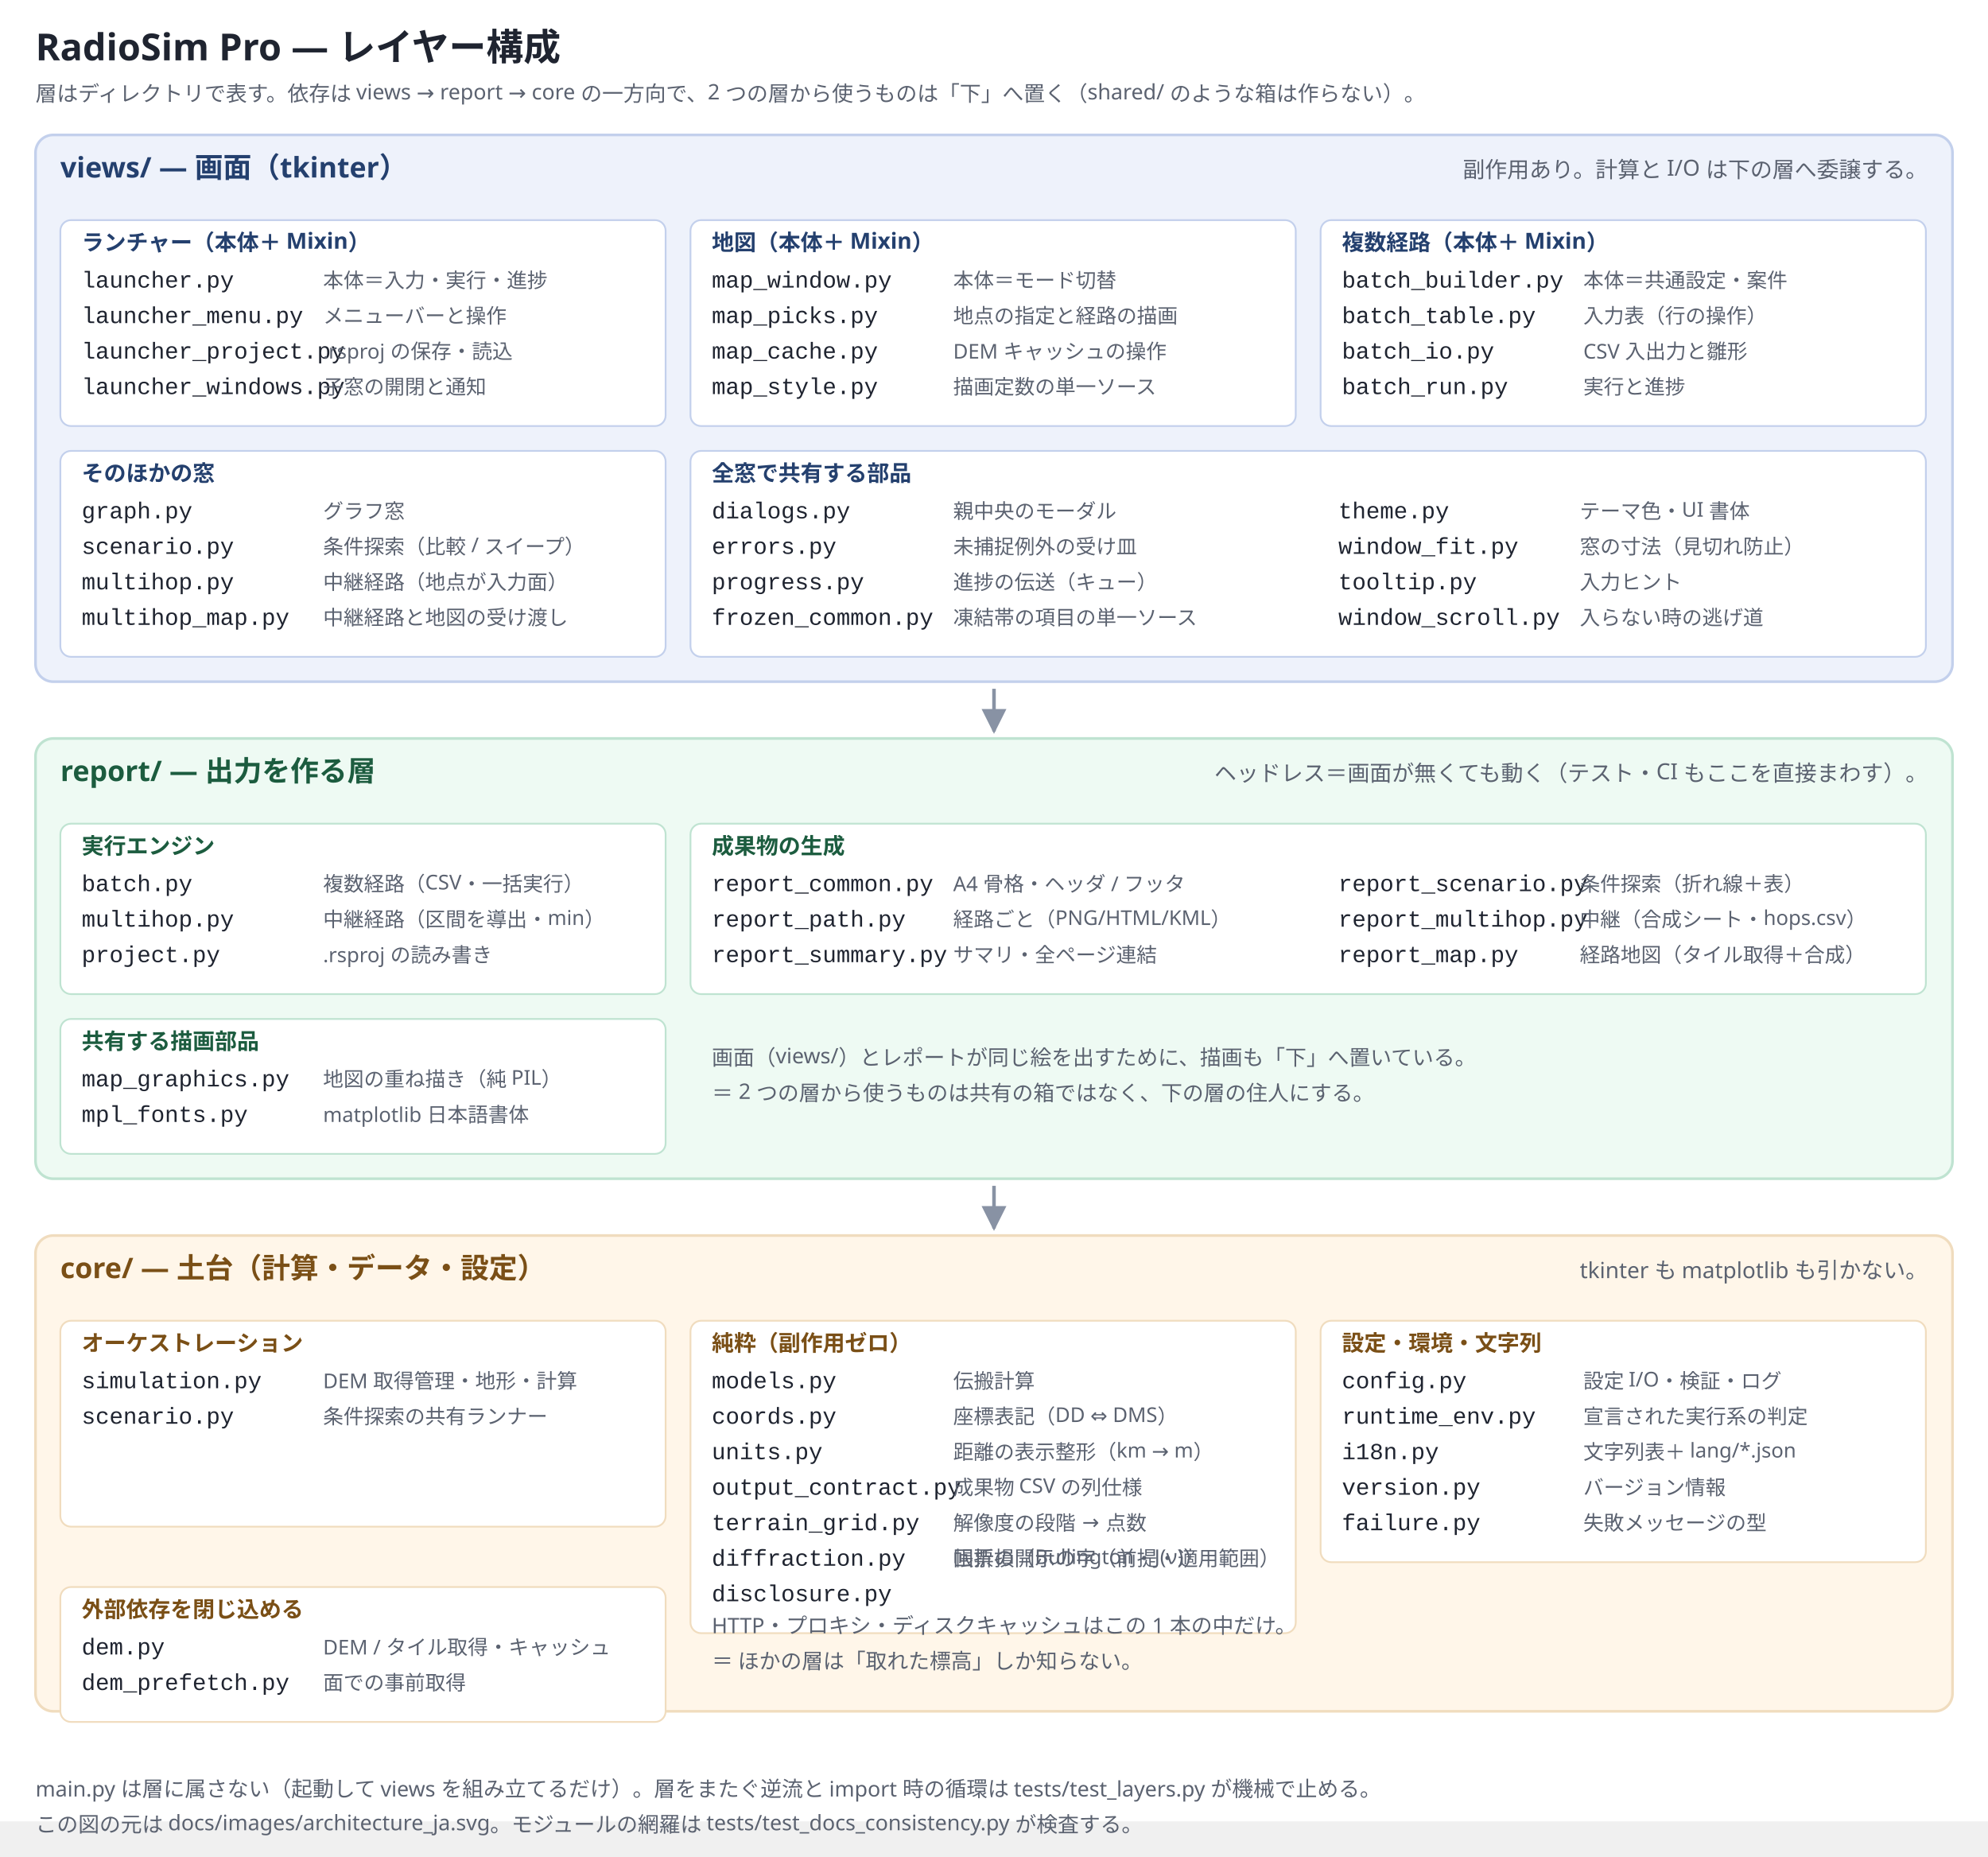
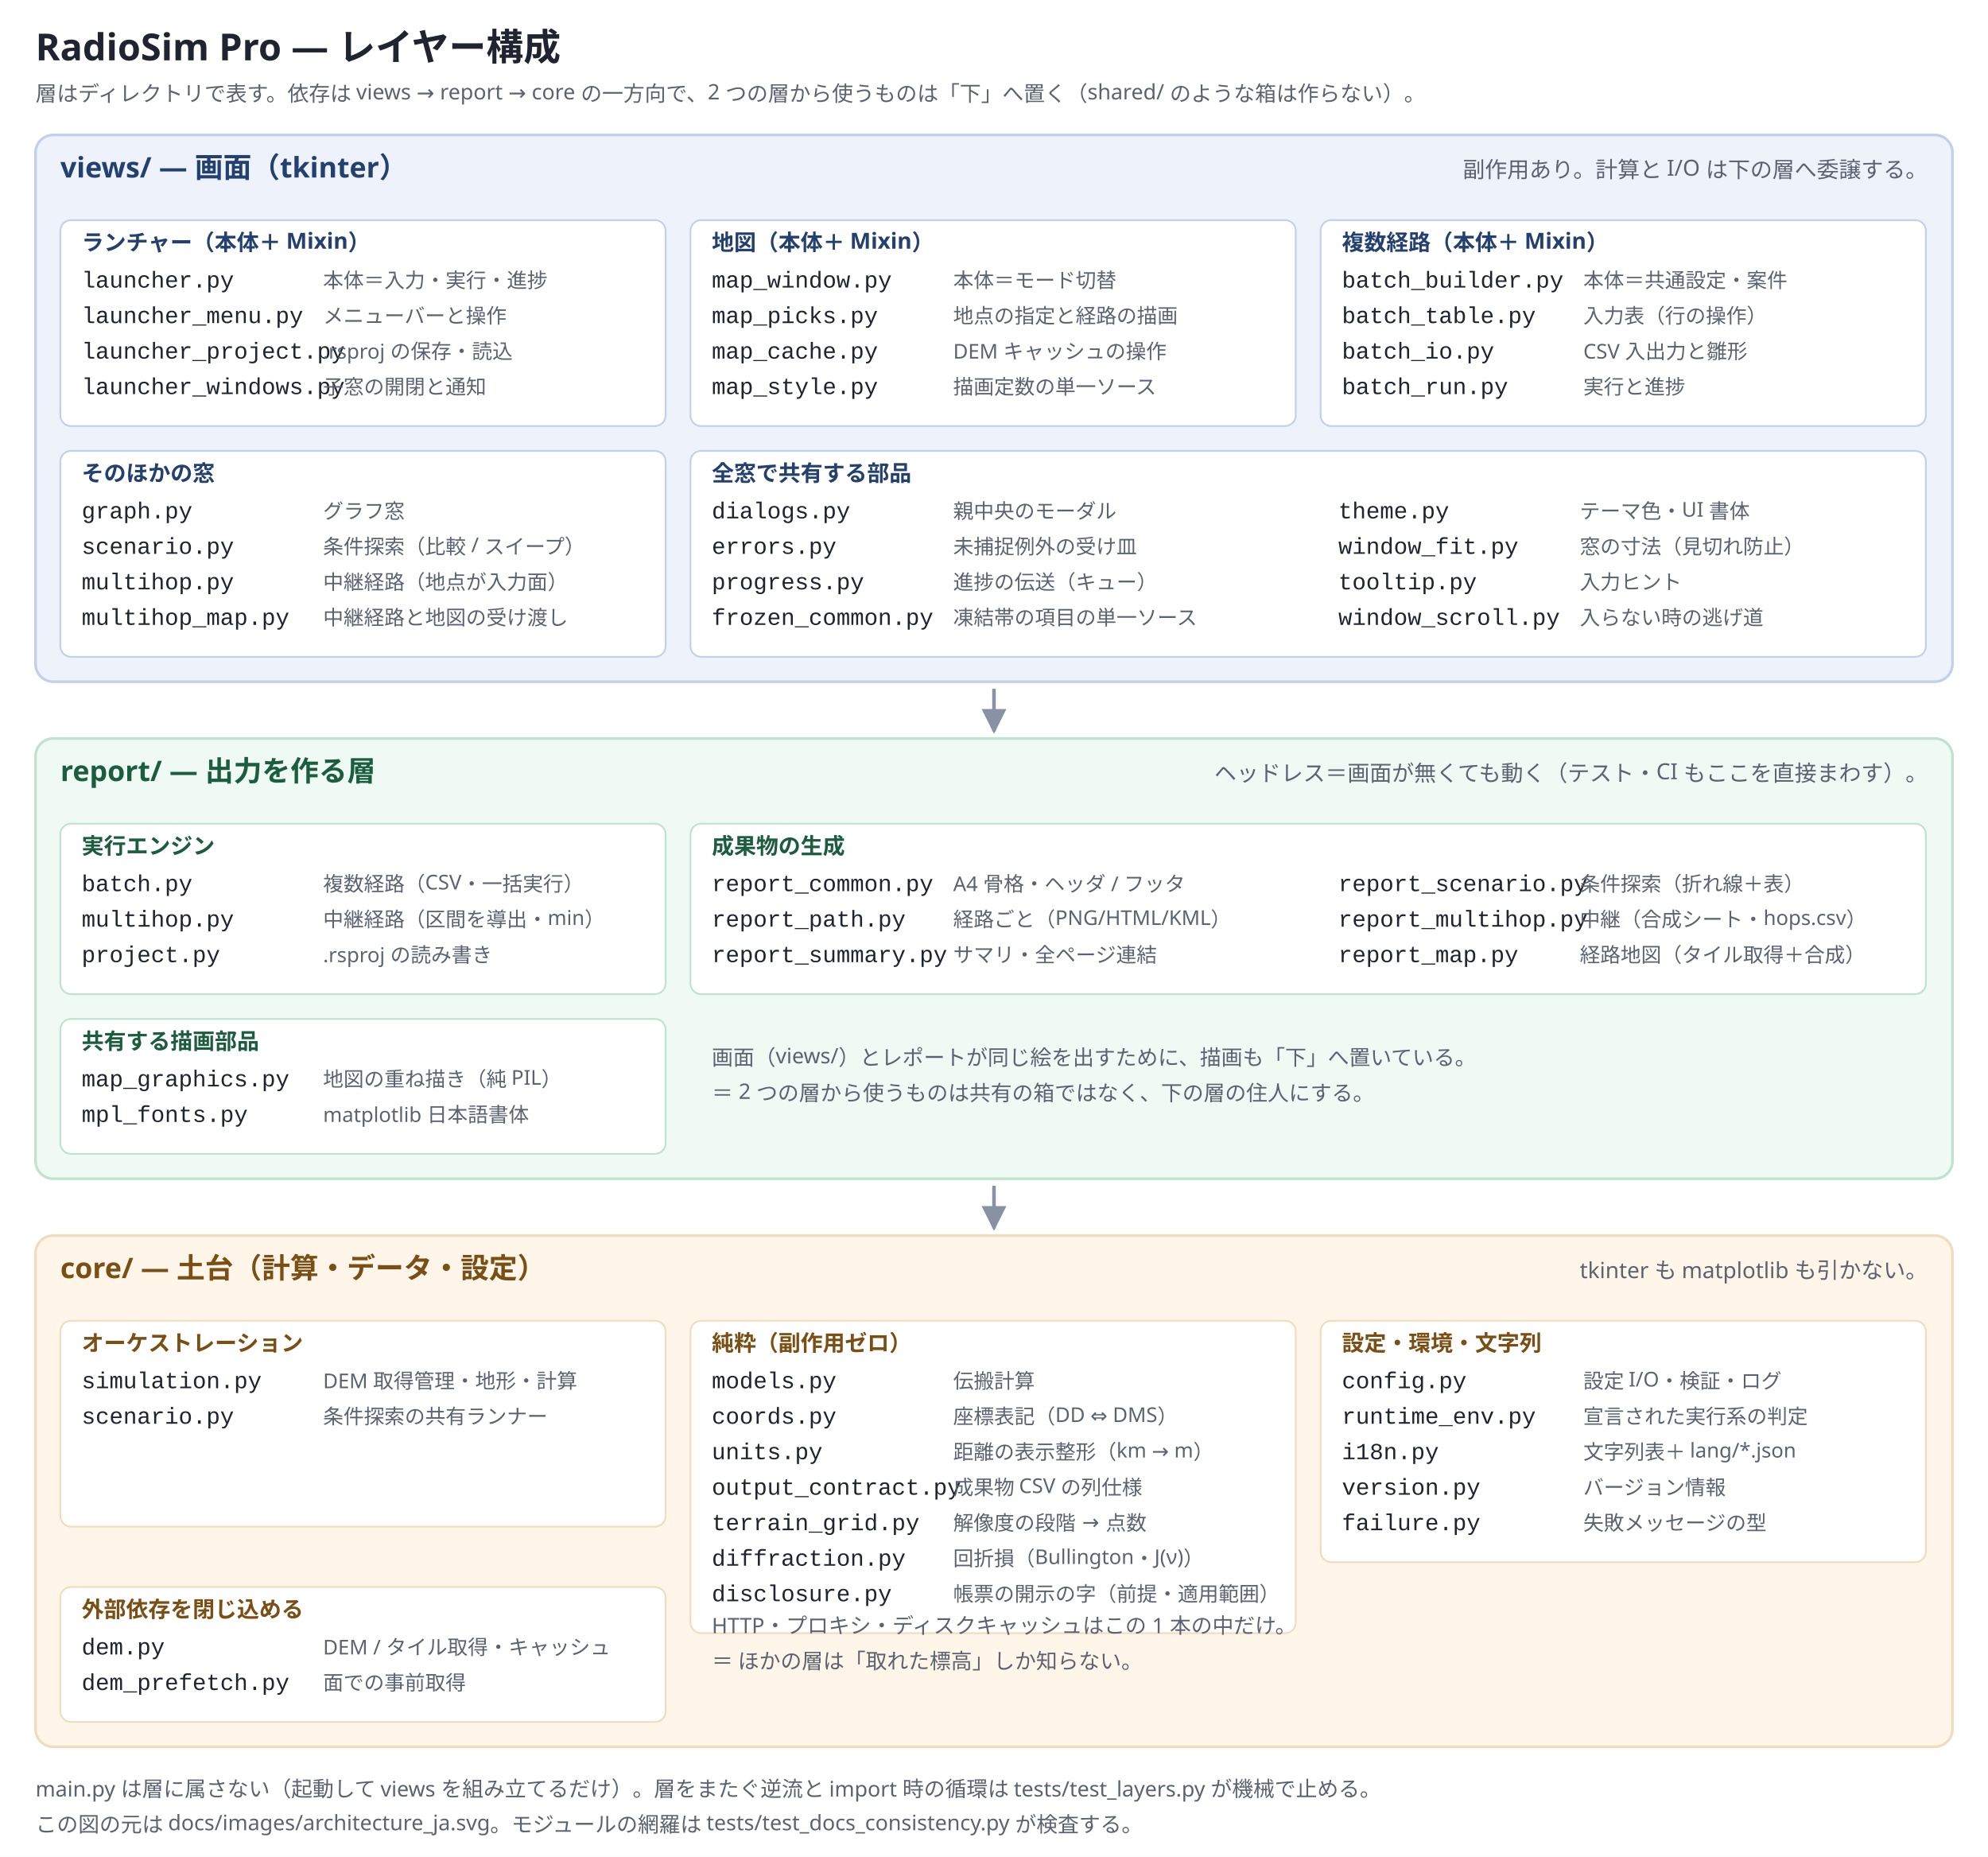
<svg xmlns="http://www.w3.org/2000/svg" viewBox="0 0 1120 1046" width="1120" height="1046" role="img" aria-labelledby="ttl desc" font-family="'BIZ UDPGothic','Meiryo','Yu Gothic','Hiragino Sans',sans-serif">
  <defs>
    <marker id="ar" viewBox="0 0 10 10" refX="9" refY="5" markerWidth="7" markerHeight="7" orient="auto-start-reverse">
      <path d="M0,0 L10,5 L0,10 z" fill="#8892a4" />
    </marker>
    <style>
      .band  { stroke-width:1.5 }
      .card  { fill:#ffffff; stroke-width:1 }
      .lname { font-size:16px; font-weight:700 }
      .lrule { font-size:12.5px; fill:#5b6270 }
      .ctitle{ font-size:12.5px; font-weight:700 }
      .mod   { font-size:13px; font-family:Consolas,'Courier New',monospace; fill:#1f2430 }
      .role  { font-size:11.5px; fill:#5b6270 }
      .note  { font-size:12px; fill:#5b6270 }
      .arrow { stroke:#8892a4; stroke-width:2; marker-end:url(#ar) }
    </style>
  </defs>
-   <rect width="1120" height="1026" fill="#ffffff" />
+   <rect width="1120" height="1046" fill="#ffffff" />
  <text x="20" y="34" font-size="21" font-weight="700" fill="#1f2430">RadioSim Pro — レイヤー構成</text>
  <text x="20" y="57" class="note">層はディレクトリで表す。依存は views → report → core の一方向で、2 つの層から使うものは「下」へ置く（shared/ のような箱は作らない）。</text>
  <rect class="band" x="20" y="76" width="1080" height="308" rx="10" fill="#eef2fb" stroke="#c3d0ec" />
  <text x="34" y="100" class="lname" fill="#24406e">views/ — 画面（tkinter）</text>
  <text x="1086" y="100" class="lrule" text-anchor="end">副作用あり。計算と I/O は下の層へ委譲する。</text>
  <g>
    <rect class="card" x="34" y="124" width="341" height="116" rx="6" stroke="#c3d0ec" />
    <text x="46" y="141" class="ctitle" fill="#24406e">ランチャー（本体＋ Mixin）</text>
    <text x="46" y="162" class="mod">launcher.py</text>
    <text x="182" y="162" class="role">本体＝入力・実行・進捗</text>
    <text x="46" y="182" class="mod">launcher_menu.py</text>
    <text x="182" y="182" class="role">メニューバーと操作</text>
    <text x="46" y="202" class="mod">launcher_project.py</text>
    <text x="182" y="202" class="role">.rsproj の保存・読込</text>
    <text x="46" y="222" class="mod">launcher_windows.py</text>
    <text x="182" y="222" class="role">子窓の開閉と通知</text>
    <rect class="card" x="389" y="124" width="341" height="116" rx="6" stroke="#c3d0ec" />
    <text x="401" y="141" class="ctitle" fill="#24406e">地図（本体＋ Mixin）</text>
    <text x="401" y="162" class="mod">map_window.py</text>
    <text x="537" y="162" class="role">本体＝モード切替</text>
    <text x="401" y="182" class="mod">map_picks.py</text>
    <text x="537" y="182" class="role">地点の指定と経路の描画</text>
    <text x="401" y="202" class="mod">map_cache.py</text>
    <text x="537" y="202" class="role">DEM キャッシュの操作</text>
    <text x="401" y="222" class="mod">map_style.py</text>
    <text x="537" y="222" class="role">描画定数の単一ソース</text>
    <rect class="card" x="744" y="124" width="341" height="116" rx="6" stroke="#c3d0ec" />
    <text x="756" y="141" class="ctitle" fill="#24406e">複数経路（本体＋ Mixin）</text>
    <text x="756" y="162" class="mod">batch_builder.py</text>
    <text x="892" y="162" class="role">本体＝共通設定・案件</text>
    <text x="756" y="182" class="mod">batch_table.py</text>
    <text x="892" y="182" class="role">入力表（行の操作）</text>
    <text x="756" y="202" class="mod">batch_io.py</text>
    <text x="892" y="202" class="role">CSV 入出力と雛形</text>
    <text x="756" y="222" class="mod">batch_run.py</text>
    <text x="892" y="222" class="role">実行と進捗</text>
  </g>
  <g>
    <rect class="card" x="34" y="254" width="341" height="116" rx="6" stroke="#c3d0ec" />
    <text x="46" y="271" class="ctitle" fill="#24406e">そのほかの窓</text>
    <text x="46" y="292" class="mod">graph.py</text>
    <text x="182" y="292" class="role">グラフ窓</text>
    <text x="46" y="312" class="mod">scenario.py</text>
    <text x="182" y="312" class="role">条件探索（比較 / スイープ）</text>
    <text x="46" y="332" class="mod">multihop.py</text>
    <text x="182" y="332" class="role">中継経路（地点が入力面）</text>
    <text x="46" y="352" class="mod">multihop_map.py</text>
    <text x="182" y="352" class="role">中継経路と地図の受け渡し</text>
    <rect class="card" x="389" y="254" width="696" height="116" rx="6" stroke="#c3d0ec" />
    <text x="401" y="271" class="ctitle" fill="#24406e">全窓で共有する部品</text>
    <text x="401" y="292" class="mod">dialogs.py</text>
    <text x="537" y="292" class="role">親中央のモーダル</text>
    <text x="401" y="312" class="mod">errors.py</text>
    <text x="537" y="312" class="role">未捕捉例外の受け皿</text>
    <text x="401" y="332" class="mod">progress.py</text>
    <text x="537" y="332" class="role">進捗の伝送（キュー）</text>
    <text x="401" y="352" class="mod">frozen_common.py</text>
    <text x="537" y="352" class="role">凍結帯の項目の単一ソース</text>
    <text x="754" y="292" class="mod">theme.py</text>
    <text x="890" y="292" class="role">テーマ色・UI 書体</text>
    <text x="754" y="312" class="mod">window_fit.py</text>
    <text x="890" y="312" class="role">窓の寸法（見切れ防止）</text>
    <text x="754" y="332" class="mod">tooltip.py</text>
    <text x="890" y="332" class="role">入力ヒント</text>
    <text x="754" y="352" class="mod">window_scroll.py</text>
    <text x="890" y="352" class="role">入らない時の逃げ道</text>
  </g>
  <line class="arrow" x1="560" y1="388" x2="560" y2="412" />
  <rect class="band" x="20" y="416" width="1080" height="248" rx="10" fill="#eefaf3" stroke="#bfe3d1" />
  <text x="34" y="440" class="lname" fill="#1c5c3f">report/ — 出力を作る層</text>
  <text x="1086" y="440" class="lrule" text-anchor="end">ヘッドレス＝画面が無くても動く（テスト・CI もここを直接まわす）。</text>
  <g>
    <rect class="card" x="34" y="464" width="341" height="96" rx="6" stroke="#bfe3d1" />
    <text x="46" y="481" class="ctitle" fill="#1c5c3f">実行エンジン</text>
    <text x="46" y="502" class="mod">batch.py</text>
    <text x="182" y="502" class="role">複数経路（CSV・一括実行）</text>
    <text x="46" y="522" class="mod">multihop.py</text>
    <text x="182" y="522" class="role">中継経路（区間を導出・min）</text>
    <text x="46" y="542" class="mod">project.py</text>
    <text x="182" y="542" class="role">.rsproj の読み書き</text>
    <rect class="card" x="389" y="464" width="696" height="96" rx="6" stroke="#bfe3d1" />
    <text x="401" y="481" class="ctitle" fill="#1c5c3f">成果物の生成</text>
    <text x="401" y="502" class="mod">report_common.py</text>
    <text x="537" y="502" class="role">A4 骨格・ヘッダ / フッタ</text>
    <text x="401" y="522" class="mod">report_path.py</text>
    <text x="537" y="522" class="role">経路ごと（PNG/HTML/KML）</text>
    <text x="401" y="542" class="mod">report_summary.py</text>
    <text x="537" y="542" class="role">サマリ・全ページ連結</text>
    <text x="754" y="502" class="mod">report_scenario.py</text>
    <text x="890" y="502" class="role">条件探索（折れ線＋表）</text>
    <text x="754" y="522" class="mod">report_multihop.py</text>
    <text x="890" y="522" class="role">中継（合成シート・hops.csv）</text>
    <text x="754" y="542" class="mod">report_map.py</text>
    <text x="890" y="542" class="role">経路地図（タイル取得＋合成）</text>
  </g>
  <g>
    <rect class="card" x="34" y="574" width="341" height="76" rx="6" stroke="#bfe3d1" />
    <text x="46" y="591" class="ctitle" fill="#1c5c3f">共有する描画部品</text>
    <text x="46" y="612" class="mod">map_graphics.py</text>
    <text x="182" y="612" class="role">地図の重ね描き（純 PIL）</text>
    <text x="46" y="632" class="mod">mpl_fonts.py</text>
    <text x="182" y="632" class="role">matplotlib 日本語書体</text>
    <text x="401" y="600" class="note">画面（views/）とレポートが同じ絵を出すために、描画も「下」へ置いている。</text>
    <text x="401" y="620" class="note">＝ 2 つの層から使うものは共有の箱ではなく、下の層の住人にする。</text>
  </g>
  <line class="arrow" x1="560" y1="668" x2="560" y2="692" />
-   <rect class="band" x="20" y="696" width="1080" height="268" rx="10" fill="#fff6e9" stroke="#f0dcbe" />
+   <rect class="band" x="20" y="696" width="1080" height="288" rx="10" fill="#fff6e9" stroke="#f0dcbe" />
  <text x="34" y="720" class="lname" fill="#7a4f16">core/ — 土台（計算・データ・設定）</text>
  <text x="1086" y="720" class="lrule" text-anchor="end">tkinter も matplotlib も引かない。</text>
  <g>
    <rect class="card" x="34" y="744" width="341" height="116" rx="6" stroke="#f0dcbe" />
    <text x="46" y="761" class="ctitle" fill="#7a4f16">オーケストレーション</text>
    <text x="46" y="782" class="mod">simulation.py</text>
    <text x="182" y="782" class="role">DEM 取得管理・地形・計算</text>
    <text x="46" y="802" class="mod">scenario.py</text>
    <text x="182" y="802" class="role">条件探索の共有ランナー</text>
    <rect class="card" x="389" y="744" width="341" height="176" rx="6" stroke="#f0dcbe" />
    <text x="401" y="761" class="ctitle" fill="#7a4f16">純粋（副作用ゼロ）</text>
    <text x="401" y="782" class="mod">models.py</text>
    <text x="537" y="782" class="role">伝搬計算</text>
    <text x="401" y="802" class="mod">coords.py</text>
    <text x="537" y="802" class="role">座標表記（DD ⇔ DMS）</text>
    <text x="401" y="822" class="mod">units.py</text>
    <text x="537" y="822" class="role">距離の表示整形（km → m）</text>
    <text x="401" y="842" class="mod">output_contract.py</text>
    <text x="537" y="842" class="role">成果物 CSV の列仕様</text>
    <text x="401" y="862" class="mod">terrain_grid.py</text>
    <text x="537" y="862" class="role">解像度の段階 → 点数</text>
    <text x="401" y="882" class="mod">diffraction.py</text>
    <text x="537" y="882" class="role">回折損（Bullington・J(ν)）</text>
    <text x="401" y="902" class="mod">disclosure.py</text>
-     <text x="537" y="882" class="role">帳票の開示の字（前提・適用範囲）</text>
+     <text x="537" y="902" class="role">帳票の開示の字（前提・適用範囲）</text>
    <rect class="card" x="744" y="744" width="341" height="136" rx="6" stroke="#f0dcbe" />
    <text x="756" y="761" class="ctitle" fill="#7a4f16">設定・環境・文字列</text>
    <text x="756" y="782" class="mod">config.py</text>
    <text x="892" y="782" class="role">設定 I/O・検証・ログ</text>
    <text x="756" y="802" class="mod">runtime_env.py</text>
    <text x="892" y="802" class="role">宣言された実行系の判定</text>
    <text x="756" y="822" class="mod">i18n.py</text>
    <text x="892" y="822" class="role">文字列表＋ lang/*.json</text>
    <text x="756" y="842" class="mod">version.py</text>
    <text x="892" y="842" class="role">バージョン情報</text>
    <text x="756" y="862" class="mod">failure.py</text>
    <text x="892" y="862" class="role">失敗メッセージの型</text>
  </g>
  <g>
    <rect class="card" x="34" y="894" width="341" height="76" rx="6" stroke="#f0dcbe" />
    <text x="46" y="911" class="ctitle" fill="#7a4f16">外部依存を閉じ込める</text>
    <text x="46" y="932" class="mod">dem.py</text>
    <text x="182" y="932" class="role">DEM / タイル取得・キャッシュ</text>
    <text x="46" y="952" class="mod">dem_prefetch.py</text>
    <text x="182" y="952" class="role">面での事前取得</text>
    <text x="401" y="920" class="note">HTTP・プロキシ・ディスクキャッシュはこの 1 本の中だけ。</text>
    <text x="401" y="940" class="note">＝ ほかの層は「取れた標高」しか知らない。</text>
  </g>
  <text x="20" y="1012" class="note">main.py は層に属さない（起動して views を組み立てるだけ）。層をまたぐ逆流と import 時の循環は tests/test_layers.py が機械で止める。</text>
  <text x="20" y="1032" class="note">この図の元は docs/images/architecture_ja.svg。モジュールの網羅は tests/test_docs_consistency.py が検査する。</text>
</svg>
